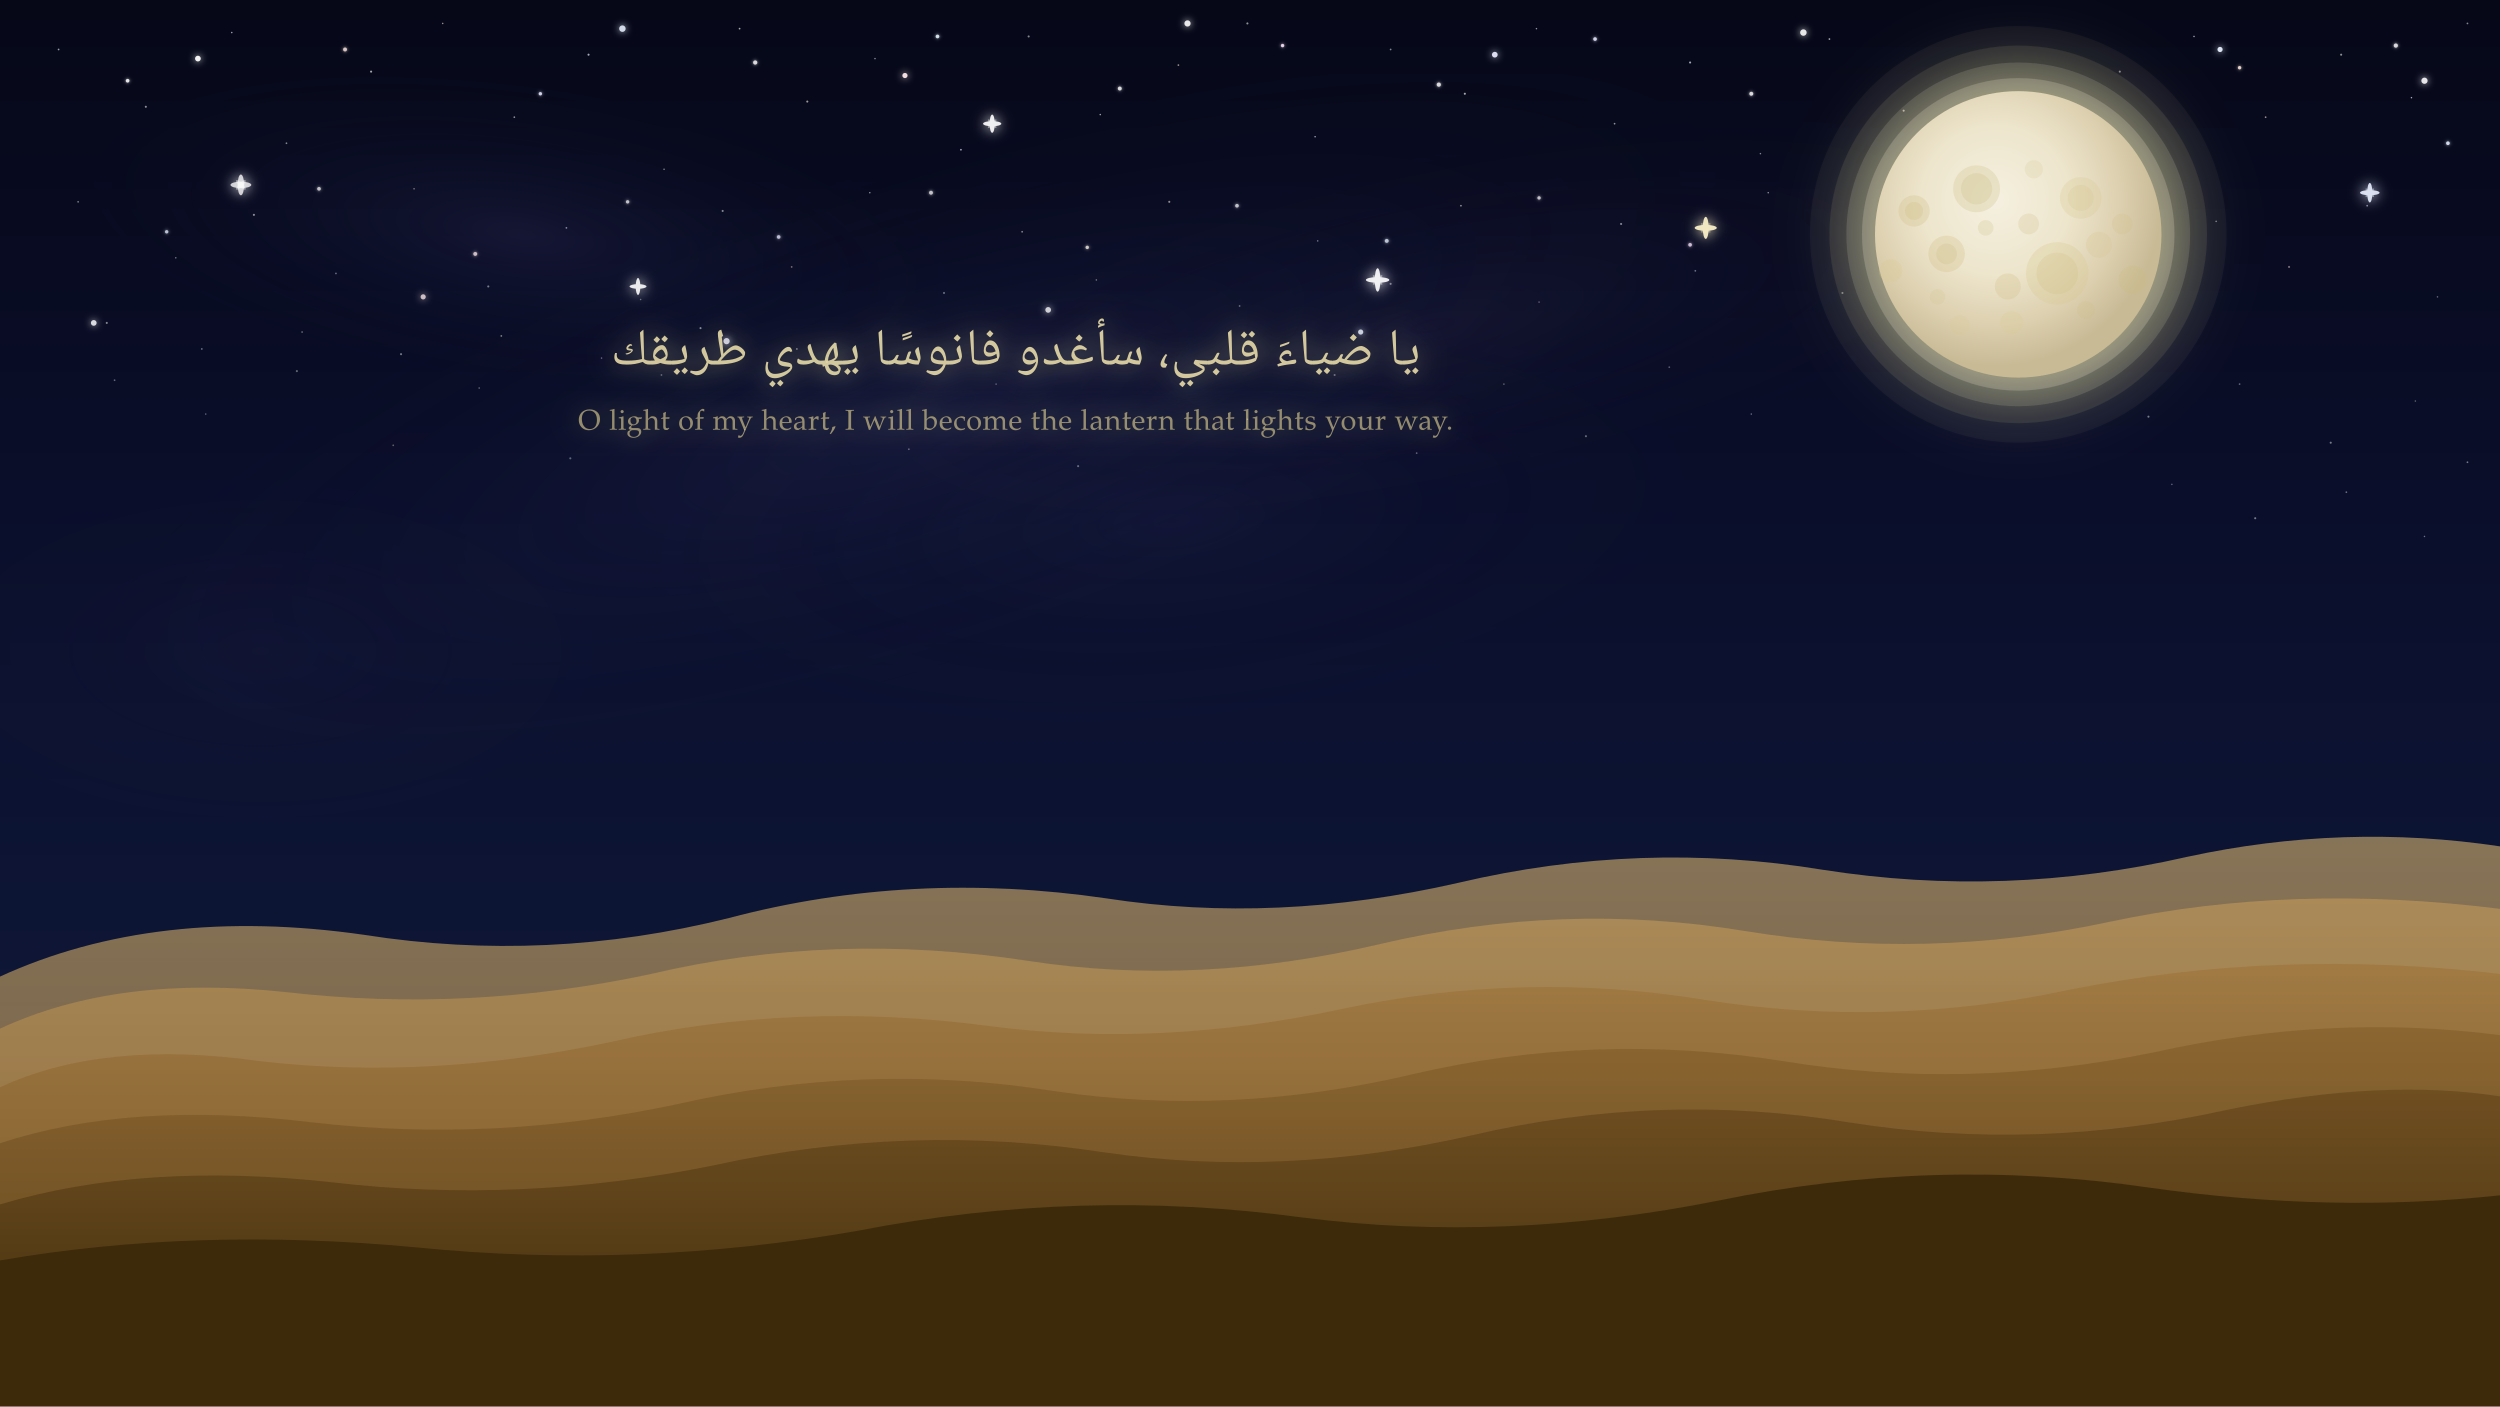
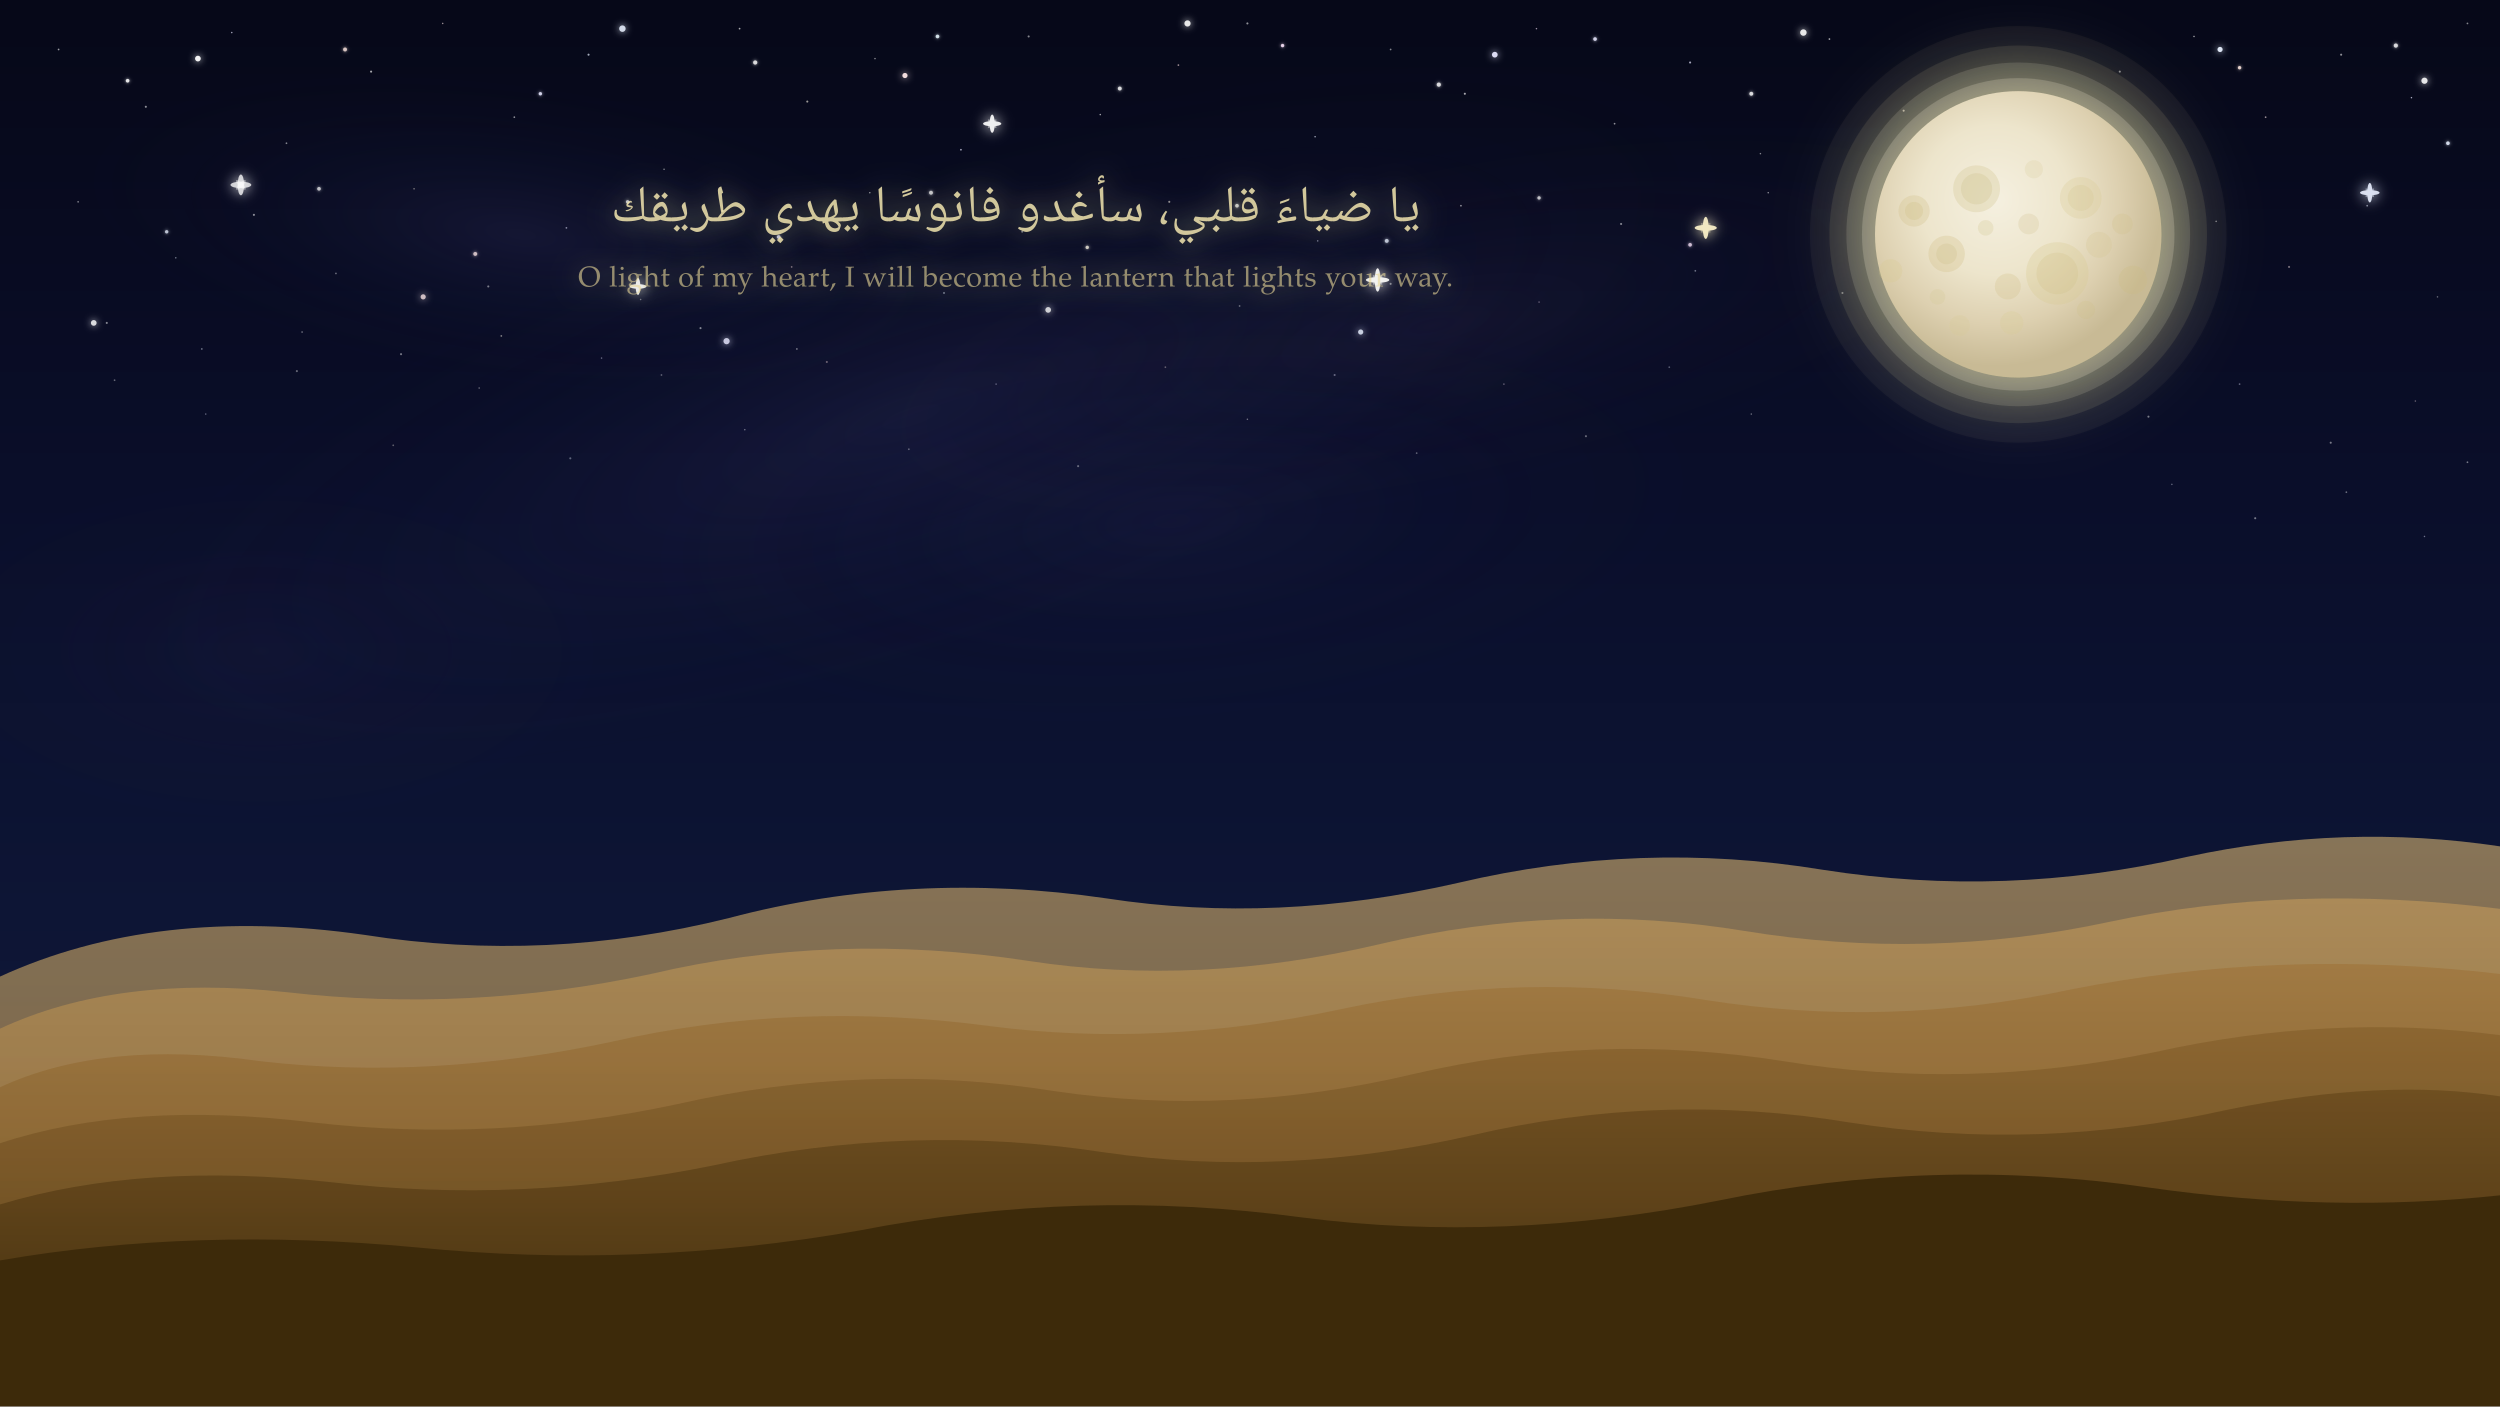
<svg xmlns="http://www.w3.org/2000/svg" viewBox="0 0 1920 1080" preserveAspectRatio="xMidYMid slice" width="1920" height="1080">
  <defs>
    <linearGradient id="skyGrad" x1="0" y1="0" x2="0" y2="1">
      <stop offset="0%" stop-color="#060818" />
      <stop offset="35%" stop-color="#0a0e2a" />
      <stop offset="65%" stop-color="#0d1535" />
      <stop offset="100%" stop-color="#1a1a3a" />
    </linearGradient>
    <filter id="moonGlow" x="-60%" y="-60%" width="220%" height="220%">
      <feGaussianBlur stdDeviation="18" result="blur1" />
      <feColorMatrix in="blur1" type="matrix" values="1 0.9 0.5 0 0                 0.8 0.7 0.3 0 0                 0.2 0.2 0.1 0 0                 0 0 0 0.5 0" result="colored" />
      <feMerge>
        <feMergeNode in="colored" />
        <feMergeNode in="SourceGraphic" />
      </feMerge>
    </filter>
    <filter id="starGlow" x="-200%" y="-200%" width="500%" height="500%">
      <feGaussianBlur stdDeviation="1.5" result="blur" />
      <feMerge>
        <feMergeNode in="blur" />
        <feMergeNode in="SourceGraphic" />
      </feMerge>
    </filter>
    <filter id="starGlowLarge" x="-300%" y="-300%" width="700%" height="700%">
      <feGaussianBlur stdDeviation="2.8" result="blur" />
      <feMerge>
        <feMergeNode in="blur" />
        <feMergeNode in="SourceGraphic" />
      </feMerge>
    </filter>
    <filter id="bigStarGlow" x="-150%" y="-150%" width="400%" height="400%">
      <feGaussianBlur stdDeviation="5" result="blur" />
      <feMerge>
        <feMergeNode in="blur" />
        <feMergeNode in="SourceGraphic" />
      </feMerge>
    </filter>
    <filter id="textGlow" x="-20%" y="-60%" width="140%" height="220%">
      <feGaussianBlur stdDeviation="10" result="blur" />
      <feColorMatrix in="blur" type="matrix" values="1 0.9 0.4 0 0                 0.9 0.8 0.3 0 0                 0.3 0.2 0.0 0 0                 0   0   0   0.6 0" result="glow" />
      <feMerge>
        <feMergeNode in="glow" />
        <feMergeNode in="SourceGraphic" />
      </feMerge>
    </filter>
    <radialGradient id="milkyWay1" cx="50%" cy="50%" r="50%">
      <stop offset="0%" stop-color="#4a4a8a" stop-opacity="0.18" />
      <stop offset="100%" stop-color="#0a0e2a" stop-opacity="0" />
    </radialGradient>
    <radialGradient id="milkyWay2" cx="50%" cy="50%" r="50%">
      <stop offset="0%" stop-color="#5a4a7a" stop-opacity="0.12" />
      <stop offset="100%" stop-color="#0a0e2a" stop-opacity="0" />
    </radialGradient>
    <radialGradient id="moonSurface" cx="42%" cy="38%" r="58%">
      <stop offset="0%" stop-color="#f5f0e0" />
      <stop offset="45%" stop-color="#ede5cc" />
      <stop offset="75%" stop-color="#ddd0b0" />
      <stop offset="100%" stop-color="#c8ba95" />
    </radialGradient>
    <linearGradient id="dune1Grad" x1="0" y1="0" x2="0" y2="1">
      <stop offset="0%" stop-color="#c8a86b" />
      <stop offset="100%" stop-color="#a07840" />
    </linearGradient>
    <linearGradient id="dune2Grad" x1="0" y1="0" x2="0" y2="1">
      <stop offset="0%" stop-color="#b8935a" />
      <stop offset="100%" stop-color="#8a6530" />
    </linearGradient>
    <linearGradient id="dune3Grad" x1="0" y1="0" x2="0" y2="1">
      <stop offset="0%" stop-color="#a07840" />
      <stop offset="100%" stop-color="#6e4e20" />
    </linearGradient>
    <linearGradient id="dune4Grad" x1="0" y1="0" x2="0" y2="1">
      <stop offset="0%" stop-color="#8a6530" />
      <stop offset="100%" stop-color="#5a3e18" />
    </linearGradient>
    <linearGradient id="dune5Grad" x1="0" y1="0" x2="0" y2="1">
      <stop offset="0%" stop-color="#6e4e20" />
      <stop offset="100%" stop-color="#3d2a0a" />
    </linearGradient>
  </defs>
  <rect width="1920" height="1080" fill="url(#skyGrad)" />
  <ellipse cx="700" cy="320" rx="680" ry="200" fill="url(#milkyWay1)" transform="rotate(-18 700 320)" />
  <ellipse cx="1100" cy="250" rx="500" ry="140" fill="url(#milkyWay2)" transform="rotate(-12 1100 250)" />
  <ellipse cx="400" cy="180" rx="350" ry="120" fill="url(#milkyWay1)" transform="rotate(8 400 180)" />
  <ellipse cx="200" cy="500" rx="280" ry="140" fill="url(#milkyWay2)" opacity="0.5" />
  <ellipse cx="900" cy="400" rx="420" ry="160" fill="url(#milkyWay1)" transform="rotate(-5 900 400)" opacity="0.6" />
  <circle cx="45" cy="38" r="0.7" fill="#ffffff" opacity="0.6" />
  <circle cx="112" cy="82" r="0.8" fill="#ffffff" opacity="0.55" />
  <circle cx="178" cy="25" r="0.6" fill="#e8e8ff" opacity="0.7" />
  <circle cx="220" cy="110" r="0.7" fill="#ffffff" opacity="0.5" />
  <circle cx="285" cy="55" r="0.8" fill="#ffffff" opacity="0.65" />
  <circle cx="340" cy="18" r="0.6" fill="#ffe8e8" opacity="0.6" />
  <circle cx="395" cy="90" r="0.7" fill="#ffffff" opacity="0.55" />
  <circle cx="452" cy="42" r="0.8" fill="#e8f0ff" opacity="0.7" />
  <circle cx="510" cy="130" r="0.6" fill="#ffffff" opacity="0.5" />
  <circle cx="568" cy="22" r="0.7" fill="#ffffff" opacity="0.65" />
  <circle cx="620" cy="78" r="0.8" fill="#fff8e8" opacity="0.6" />
  <circle cx="672" cy="45" r="0.6" fill="#ffffff" opacity="0.55" />
  <circle cx="738" cy="115" r="0.7" fill="#e8e8ff" opacity="0.7" />
  <circle cx="790" cy="28" r="0.8" fill="#ffffff" opacity="0.5" />
  <circle cx="845" cy="88" r="0.6" fill="#ffffff" opacity="0.65" />
  <circle cx="905" cy="50" r="0.7" fill="#ffe0e0" opacity="0.6" />
  <circle cx="958" cy="18" r="0.8" fill="#ffffff" opacity="0.55" />
  <circle cx="1010" cy="105" r="0.6" fill="#e8f0ff" opacity="0.7" />
  <circle cx="1068" cy="38" r="0.7" fill="#ffffff" opacity="0.5" />
  <circle cx="1125" cy="72" r="0.8" fill="#ffffff" opacity="0.65" />
  <circle cx="1180" cy="22" r="0.6" fill="#ffe8ff" opacity="0.6" />
  <circle cx="1240" cy="95" r="0.7" fill="#ffffff" opacity="0.55" />
  <circle cx="1298" cy="48" r="0.8" fill="#e8e8ff" opacity="0.7" />
  <circle cx="1352" cy="118" r="0.6" fill="#ffffff" opacity="0.5" />
  <circle cx="1405" cy="30" r="0.7" fill="#ffffff" opacity="0.65" />
  <circle cx="1462" cy="85" r="0.8" fill="#fff0e8" opacity="0.6" />
  <circle cx="1572" cy="110" r="0.7" fill="#e8f0ff" opacity="0.7" />
  <circle cx="1628" cy="55" r="0.8" fill="#ffffff" opacity="0.5" />
  <circle cx="1685" cy="28" r="0.6" fill="#ffffff" opacity="0.65" />
  <circle cx="1740" cy="90" r="0.7" fill="#ffe8e8" opacity="0.6" />
  <circle cx="1798" cy="42" r="0.8" fill="#ffffff" opacity="0.55" />
  <circle cx="1852" cy="75" r="0.6" fill="#e8e8ff" opacity="0.7" />
  <circle cx="1895" cy="18" r="0.7" fill="#ffffff" opacity="0.5" />
  <circle cx="60" cy="155" r="0.7" fill="#ffffff" opacity="0.45" />
  <circle cx="135" cy="198" r="0.6" fill="#e8f0ff" opacity="0.5" />
  <circle cx="195" cy="165" r="0.8" fill="#ffffff" opacity="0.55" />
  <circle cx="258" cy="210" r="0.7" fill="#ffffff" opacity="0.4" />
  <circle cx="318" cy="145" r="0.6" fill="#fff8e8" opacity="0.5" />
  <circle cx="375" cy="220" r="0.8" fill="#ffffff" opacity="0.45" />
  <circle cx="435" cy="175" r="0.7" fill="#e8e8ff" opacity="0.55" />
  <circle cx="492" cy="230" r="0.6" fill="#ffffff" opacity="0.4" />
  <circle cx="555" cy="162" r="0.8" fill="#ffffff" opacity="0.5" />
  <circle cx="608" cy="205" r="0.7" fill="#ffe0e0" opacity="0.45" />
  <circle cx="668" cy="148" r="0.6" fill="#ffffff" opacity="0.55" />
  <circle cx="725" cy="225" r="0.8" fill="#e8f0ff" opacity="0.4" />
  <circle cx="785" cy="178" r="0.7" fill="#ffffff" opacity="0.5" />
  <circle cx="842" cy="215" r="0.6" fill="#ffffff" opacity="0.45" />
  <circle cx="898" cy="155" r="0.8" fill="#fff8e8" opacity="0.55" />
  <circle cx="952" cy="235" r="0.7" fill="#ffffff" opacity="0.4" />
  <circle cx="1012" cy="185" r="0.6" fill="#e8e8ff" opacity="0.5" />
  <circle cx="1068" cy="218" r="0.8" fill="#ffffff" opacity="0.45" />
  <circle cx="1122" cy="158" r="0.7" fill="#ffffff" opacity="0.55" />
  <circle cx="1182" cy="232" r="0.6" fill="#ffe8ff" opacity="0.4" />
  <circle cx="1245" cy="172" r="0.8" fill="#ffffff" opacity="0.5" />
  <circle cx="1302" cy="208" r="0.7" fill="#e8f0ff" opacity="0.45" />
  <circle cx="1358" cy="148" r="0.6" fill="#ffffff" opacity="0.55" />
  <circle cx="1415" cy="225" r="0.8" fill="#ffffff" opacity="0.4" />
  <circle cx="1472" cy="165" r="0.7" fill="#fff0e8" opacity="0.5" />
  <circle cx="1532" cy="210" r="0.6" fill="#ffffff" opacity="0.45" />
  <circle cx="1588" cy="152" r="0.8" fill="#e8e8ff" opacity="0.55" />
  <circle cx="1645" cy="228" r="0.7" fill="#ffffff" opacity="0.4" />
  <circle cx="1702" cy="170" r="0.6" fill="#ffffff" opacity="0.5" />
  <circle cx="1758" cy="205" r="0.8" fill="#ffe8e8" opacity="0.45" />
  <circle cx="1818" cy="158" r="0.7" fill="#e8f0ff" opacity="0.55" />
  <circle cx="1872" cy="228" r="0.6" fill="#ffffff" opacity="0.4" />
  <circle cx="88" cy="292" r="0.7" fill="#ffffff" opacity="0.38" />
  <circle cx="158" cy="318" r="0.6" fill="#e8e8ff" opacity="0.42" />
  <circle cx="228" cy="285" r="0.8" fill="#ffffff" opacity="0.38" />
  <circle cx="302" cy="342" r="0.7" fill="#fff8e8" opacity="0.35" />
  <circle cx="368" cy="298" r="0.6" fill="#ffffff" opacity="0.42" />
  <circle cx="438" cy="352" r="0.8" fill="#e8f0ff" opacity="0.38" />
  <circle cx="508" cy="288" r="0.7" fill="#ffffff" opacity="0.35" />
  <circle cx="572" cy="330" r="0.6" fill="#ffffff" opacity="0.42" />
  <circle cx="635" cy="278" r="0.8" fill="#ffe0e0" opacity="0.38" />
  <circle cx="698" cy="345" r="0.7" fill="#ffffff" opacity="0.35" />
  <circle cx="765" cy="295" r="0.6" fill="#e8e8ff" opacity="0.42" />
  <circle cx="828" cy="358" r="0.8" fill="#ffffff" opacity="0.38" />
  <circle cx="895" cy="282" r="0.7" fill="#fff0e8" opacity="0.35" />
  <circle cx="958" cy="322" r="0.6" fill="#ffffff" opacity="0.42" />
  <circle cx="1025" cy="288" r="0.8" fill="#e8e8ff" opacity="0.38" />
  <circle cx="1088" cy="348" r="0.7" fill="#ffffff" opacity="0.35" />
  <circle cx="1155" cy="295" r="0.6" fill="#ffe8ff" opacity="0.42" />
  <circle cx="1218" cy="335" r="0.8" fill="#ffffff" opacity="0.38" />
  <circle cx="1282" cy="282" r="0.7" fill="#e8f0ff" opacity="0.35" />
  <circle cx="1345" cy="318" r="0.6" fill="#ffffff" opacity="0.42" />
  <circle cx="82" cy="248" r="0.8" fill="#ffffff" opacity="0.5" />
  <circle cx="155" cy="268" r="0.7" fill="#e8f0ff" opacity="0.45" />
  <circle cx="232" cy="255" r="0.6" fill="#ffffff" opacity="0.5" />
  <circle cx="308" cy="272" r="0.8" fill="#ffffff" opacity="0.45" />
  <circle cx="385" cy="258" r="0.7" fill="#fff8e8" opacity="0.5" />
  <circle cx="462" cy="275" r="0.6" fill="#e8e8ff" opacity="0.45" />
  <circle cx="538" cy="252" r="0.8" fill="#ffffff" opacity="0.5" />
  <circle cx="612" cy="268" r="0.7" fill="#ffffff" opacity="0.45" />
  <circle cx="1650" cy="320" r="0.8" fill="#ffffff" opacity="0.45" />
  <circle cx="1720" cy="295" r="0.7" fill="#e8e8ff" opacity="0.4" />
  <circle cx="1790" cy="340" r="0.8" fill="#ffffff" opacity="0.45" />
  <circle cx="1855" cy="308" r="0.6" fill="#ffe8e8" opacity="0.4" />
  <circle cx="1895" cy="355" r="0.7" fill="#ffffff" opacity="0.45" />
  <circle cx="1668" cy="372" r="0.6" fill="#e8f0ff" opacity="0.4" />
  <circle cx="1732" cy="398" r="0.8" fill="#ffffff" opacity="0.45" />
  <circle cx="1802" cy="378" r="0.7" fill="#ffffff" opacity="0.4" />
  <circle cx="1862" cy="412" r="0.6" fill="#e8e8ff" opacity="0.45" />
  <circle cx="98" cy="62" r="1.4" fill="#ffffff" opacity="0.9" filter="url(#starGlow)" />
  <circle cx="265" cy="38" r="1.5" fill="#ffe8e0" opacity="0.85" filter="url(#starGlow)" />
  <circle cx="415" cy="72" r="1.3" fill="#e8e8ff" opacity="0.9" filter="url(#starGlow)" />
  <circle cx="580" cy="48" r="1.6" fill="#ffffff" opacity="0.85" filter="url(#starGlow)" />
  <circle cx="720" cy="28" r="1.4" fill="#e8f8ff" opacity="0.9" filter="url(#starGlow)" />
  <circle cx="860" cy="68" r="1.5" fill="#ffffff" opacity="0.85" filter="url(#starGlow)" />
  <circle cx="985" cy="35" r="1.3" fill="#ffe8ff" opacity="0.9" filter="url(#starGlow)" />
  <circle cx="1105" cy="65" r="1.6" fill="#ffffff" opacity="0.85" filter="url(#starGlow)" />
  <circle cx="1225" cy="30" r="1.4" fill="#e8e8ff" opacity="0.9" filter="url(#starGlow)" />
  <circle cx="1345" cy="72" r="1.5" fill="#ffffff" opacity="0.85" filter="url(#starGlow)" />
  <circle cx="1720" cy="52" r="1.3" fill="#ffe8e0" opacity="0.9" filter="url(#starGlow)" />
  <circle cx="1840" cy="35" r="1.6" fill="#ffffff" opacity="0.85" filter="url(#starGlow)" />
  <circle cx="1880" cy="110" r="1.4" fill="#e8f0ff" opacity="0.9" filter="url(#starGlow)" />
  <circle cx="128" cy="178" r="1.3" fill="#e8f0ff" opacity="0.8" filter="url(#starGlow)" />
  <circle cx="245" cy="145" r="1.4" fill="#ffffff" opacity="0.75" filter="url(#starGlow)" />
  <circle cx="365" cy="195" r="1.5" fill="#ffe8e8" opacity="0.8" filter="url(#starGlow)" />
  <circle cx="482" cy="155" r="1.3" fill="#ffffff" opacity="0.75" filter="url(#starGlow)" />
  <circle cx="598" cy="182" r="1.4" fill="#e8e8ff" opacity="0.8" filter="url(#starGlow)" />
  <circle cx="715" cy="148" r="1.5" fill="#ffffff" opacity="0.75" filter="url(#starGlow)" />
  <circle cx="835" cy="190" r="1.3" fill="#fff8e8" opacity="0.8" filter="url(#starGlow)" />
  <circle cx="950" cy="158" r="1.4" fill="#ffffff" opacity="0.75" filter="url(#starGlow)" />
  <circle cx="1065" cy="185" r="1.5" fill="#e8f0ff" opacity="0.8" filter="url(#starGlow)" />
  <circle cx="1182" cy="152" r="1.3" fill="#ffffff" opacity="0.75" filter="url(#starGlow)" />
  <circle cx="1298" cy="188" r="1.4" fill="#ffe8ff" opacity="0.8" filter="url(#starGlow)" />
  <circle cx="152" cy="45" r="2.2" fill="#ffffff" opacity="0.95" filter="url(#starGlowLarge)" />
  <circle cx="478" cy="22" r="2.5" fill="#e8f0ff" opacity="0.9" filter="url(#starGlowLarge)" />
  <circle cx="695" cy="58" r="2.0" fill="#ffe8e8" opacity="0.95" filter="url(#starGlowLarge)" />
  <circle cx="912" cy="18" r="2.4" fill="#ffffff" opacity="0.9" filter="url(#starGlowLarge)" />
  <circle cx="1148" cy="42" r="2.2" fill="#e8e8ff" opacity="0.95" filter="url(#starGlowLarge)" />
  <circle cx="1385" cy="25" r="2.5" fill="#ffffff" opacity="0.9" filter="url(#starGlowLarge)" />
  <circle cx="1705" cy="38" r="2.0" fill="#e8f0ff" opacity="0.95" filter="url(#starGlowLarge)" />
  <circle cx="1862" cy="62" r="2.4" fill="#ffffff" opacity="0.9" filter="url(#starGlowLarge)" />
  <circle cx="72" cy="248" r="2.2" fill="#ffffff" opacity="0.85" filter="url(#starGlowLarge)" />
  <circle cx="325" cy="228" r="2.0" fill="#ffe8e8" opacity="0.8" filter="url(#starGlowLarge)" />
  <circle cx="558" cy="262" r="2.4" fill="#e8e8ff" opacity="0.85" filter="url(#starGlowLarge)" />
  <circle cx="805" cy="238" r="2.2" fill="#ffffff" opacity="0.8" filter="url(#starGlowLarge)" />
  <circle cx="1045" cy="255" r="2.0" fill="#e8f0ff" opacity="0.85" filter="url(#starGlowLarge)" />
  <g filter="url(#bigStarGlow)">
    <g transform="translate(185,142)" fill="white" opacity="0.95">
      <ellipse cx="0" cy="0" rx="2.5" ry="8" opacity="0.8" />
      <ellipse cx="0" cy="0" rx="8" ry="2.5" opacity="0.8" />
      <ellipse cx="0" cy="0" rx="1.5" ry="5" transform="rotate(45)" opacity="0.5" />
      <ellipse cx="0" cy="0" rx="5" ry="1.5" transform="rotate(45)" opacity="0.5" />
      <circle cx="0" cy="0" r="2.2" />
    </g>
    <g transform="translate(762,95)" fill="white" opacity="0.9">
      <ellipse cx="0" cy="0" rx="2" ry="7" />
      <ellipse cx="0" cy="0" rx="7" ry="2" />
      <ellipse cx="0" cy="0" rx="1.2" ry="4.5" transform="rotate(45)" opacity="0.5" />
      <ellipse cx="0" cy="0" rx="4.5" ry="1.2" transform="rotate(45)" opacity="0.5" />
      <circle cx="0" cy="0" r="1.8" />
    </g>
    <g transform="translate(1058,215)" fill="white" opacity="0.9">
      <ellipse cx="0" cy="0" rx="2.2" ry="9" />
      <ellipse cx="0" cy="0" rx="9" ry="2.2" />
      <ellipse cx="0" cy="0" rx="1.3" ry="5" transform="rotate(45)" opacity="0.5" />
      <ellipse cx="0" cy="0" rx="5" ry="1.3" transform="rotate(45)" opacity="0.5" />
      <circle cx="0" cy="0" r="2.5" />
    </g>
    <g transform="translate(490,220)" fill="white" opacity="0.88">
      <ellipse cx="0" cy="0" rx="1.8" ry="6.5" />
      <ellipse cx="0" cy="0" rx="6.5" ry="1.8" />
      <circle cx="0" cy="0" r="1.8" />
    </g>
    <g transform="translate(1310,175)" fill="#fff5cc" opacity="0.9">
      <ellipse cx="0" cy="0" rx="2.3" ry="8.5" />
      <ellipse cx="0" cy="0" rx="8.5" ry="2.3" />
      <ellipse cx="0" cy="0" rx="1.4" ry="5" transform="rotate(45)" opacity="0.4" />
      <ellipse cx="0" cy="0" rx="5" ry="1.4" transform="rotate(45)" opacity="0.4" />
      <circle cx="0" cy="0" r="2.3" />
    </g>
    <g transform="translate(1820,148)" fill="#e8f0ff" opacity="0.9">
      <ellipse cx="0" cy="0" rx="2" ry="7.5" />
      <ellipse cx="0" cy="0" rx="7.5" ry="2" />
      <ellipse cx="0" cy="0" rx="1.2" ry="4.5" transform="rotate(45)" opacity="0.5" />
      <ellipse cx="0" cy="0" rx="4.5" ry="1.2" transform="rotate(45)" opacity="0.5" />
      <circle cx="0" cy="0" r="2" />
    </g>
  </g>
  <g filter="url(#moonGlow)">
    <circle cx="1550" cy="180" r="160" fill="#f5e8a0" opacity="0.05" />
    <circle cx="1550" cy="180" r="145" fill="#f5e8b0" opacity="0.09" />
    <circle cx="1550" cy="180" r="132" fill="#f5eecc" opacity="0.14" />
    <circle cx="1550" cy="180" r="120" fill="#f8f0d8" opacity="0.2" />
    <circle cx="1550" cy="180" r="110" fill="url(#moonSurface)" />
    <circle cx="1518" cy="145" r="18" fill="#d5c898" opacity="0.35" />
    <circle cx="1518" cy="145" r="12" fill="#c8ba85" opacity="0.25" />
    <circle cx="1580" cy="210" r="24" fill="#d8c990" opacity="0.3" />
    <circle cx="1580" cy="210" r="16" fill="#ccbc80" opacity="0.22" />
    <circle cx="1542" cy="220" r="10" fill="#d0be88" opacity="0.28" />
    <circle cx="1495" cy="195" r="14" fill="#d2c08a" opacity="0.32" />
    <circle cx="1495" cy="195" r="8" fill="#c5b478" opacity="0.2" />
    <circle cx="1598" cy="152" r="16" fill="#d8ca92" opacity="0.28" />
    <circle cx="1598" cy="152" r="10" fill="#ccbe82" opacity="0.2" />
    <circle cx="1558" cy="172" r="8" fill="#cfc090" opacity="0.25" />
    <circle cx="1525" cy="175" r="6" fill="#d5c898" opacity="0.3" />
    <circle cx="1612" cy="188" r="10" fill="#d2c490" opacity="0.25" />
    <circle cx="1470" cy="162" r="12" fill="#d0be88" opacity="0.3" />
    <circle cx="1470" cy="162" r="7" fill="#c8b878" opacity="0.22" />
    <circle cx="1545" cy="248" r="9" fill="#d8ca92" opacity="0.25" />
    <circle cx="1602" cy="238" r="7" fill="#ccbc80" opacity="0.2" />
    <circle cx="1488" cy="228" r="6" fill="#d5c898" opacity="0.28" />
    <circle cx="1630" cy="172" r="8" fill="#d0be88" opacity="0.25" />
    <circle cx="1452" cy="208" r="9" fill="#d8c990" opacity="0.28" />
    <circle cx="1562" cy="130" r="7" fill="#d5c898" opacity="0.22" />
    <circle cx="1638" cy="215" r="11" fill="#ccbc80" opacity="0.25" />
    <circle cx="1505" cy="250" r="8" fill="#d8ca92" opacity="0.22" />
  </g>
-   <text x="780" y="280" text-anchor="middle" font-family="'Scheherazade New', 'Noto Naskh Arabic', 'Vazirmatn', serif" font-size="40" font-weight="400" fill="#f5e8b0" opacity="0.85" direction="rtl" lang="ar" filter="url(#textGlow)" letter-spacing="1">يا ضياءَ قلبي، سأغدو فانوسًا يهدي طريقك</text>
-   <text x="780" y="330" text-anchor="middle" font-family="'Georgia', 'Palatino Linotype', serif" font-size="22" font-weight="400" fill="#e8d898" opacity="0.62" filter="url(#textGlow)" letter-spacing="0.5">O light of my heart, I will become the lantern that lights your way.</text>
+   <text x="780" y="170" text-anchor="middle" font-family="'Scheherazade New', 'Noto Naskh Arabic', 'Vazirmatn', serif" font-size="40" font-weight="400" fill="#f5e8b0" opacity="0.85" direction="rtl" lang="ar" filter="url(#textGlow)" letter-spacing="1">يا ضياءَ قلبي، سأغدو فانوسًا يهدي طريقك</text>
+   <text x="780" y="220" text-anchor="middle" font-family="'Georgia', 'Palatino Linotype', serif" font-size="22" font-weight="400" fill="#e8d898" opacity="0.62" filter="url(#textGlow)" letter-spacing="0.5">O light of my heart, I will become the lantern that lights your way.</text>
  <path d="M0,750 Q120,695 280,718 Q420,740 560,705 Q700,668 850,690 Q980,710 1120,678 Q1260,645 1400,668 Q1540,690 1680,658 Q1800,632 1920,650 L1920,1080 L0,1080 Z" fill="url(#dune1Grad)" opacity="0.65" />
  <path d="M0,790 Q90,748 220,762 Q360,778 500,748 Q640,715 790,738 Q920,758 1060,725 Q1200,692 1340,715 Q1480,738 1620,708 Q1760,678 1920,698 L1920,1080 L0,1080 Z" fill="url(#dune2Grad)" opacity="0.75" />
  <path d="M0,835 Q80,798 200,815 Q330,830 470,800 Q610,768 760,788 Q890,805 1030,775 Q1170,745 1310,768 Q1450,790 1590,760 Q1750,728 1920,748 L1920,1080 L0,1080 Z" fill="url(#dune3Grad)" opacity="0.85" />
  <path d="M0,878 Q100,845 240,862 Q380,878 520,848 Q665,815 810,838 Q945,858 1085,825 Q1225,792 1370,815 Q1510,838 1655,808 Q1790,778 1920,795 L1920,1080 L0,1080 Z" fill="url(#dune4Grad)" opacity="0.9" />
  <path d="M0,925 Q110,892 255,908 Q400,925 548,895 Q698,862 848,885 Q985,905 1130,872 Q1275,838 1420,862 Q1565,885 1712,852 Q1830,828 1920,842 L1920,1080 L0,1080 Z" fill="url(#dune5Grad)" opacity="0.95" />
  <path d="M0,968 Q150,942 320,958 Q490,975 660,945 Q830,912 1000,935 Q1155,955 1320,922 Q1485,888 1650,912 Q1790,932 1920,918 L1920,1080 L0,1080 Z" fill="#3d2a0a" />
</svg>
